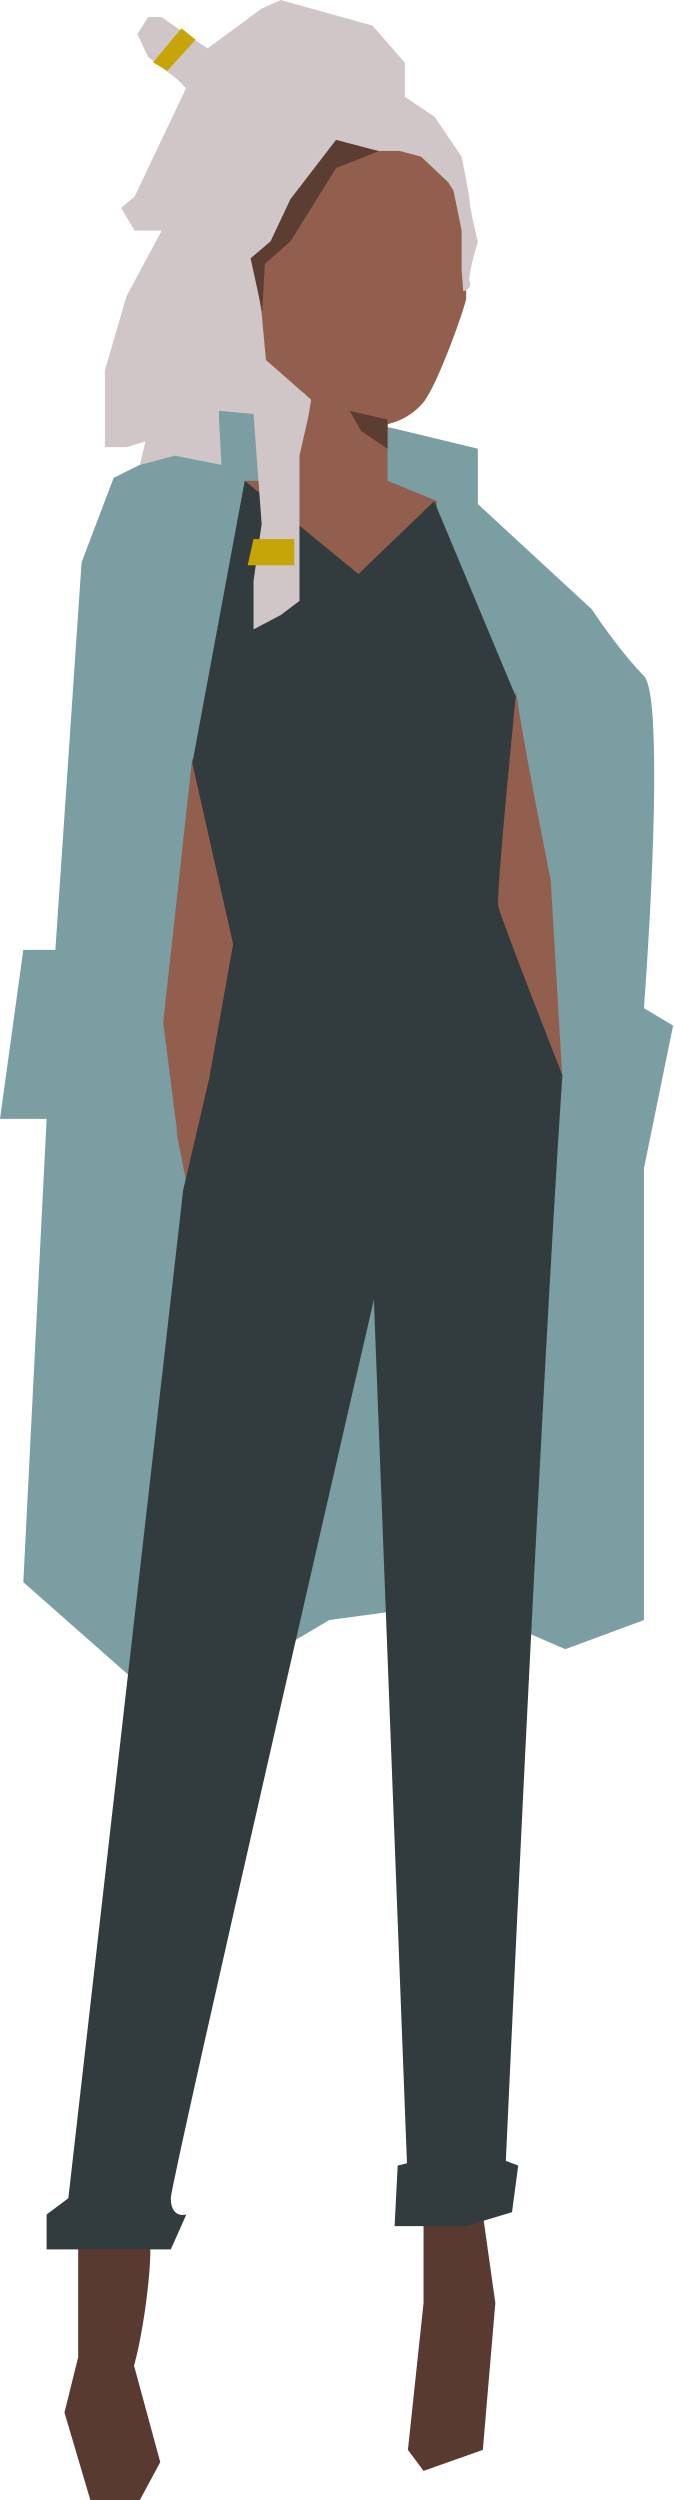
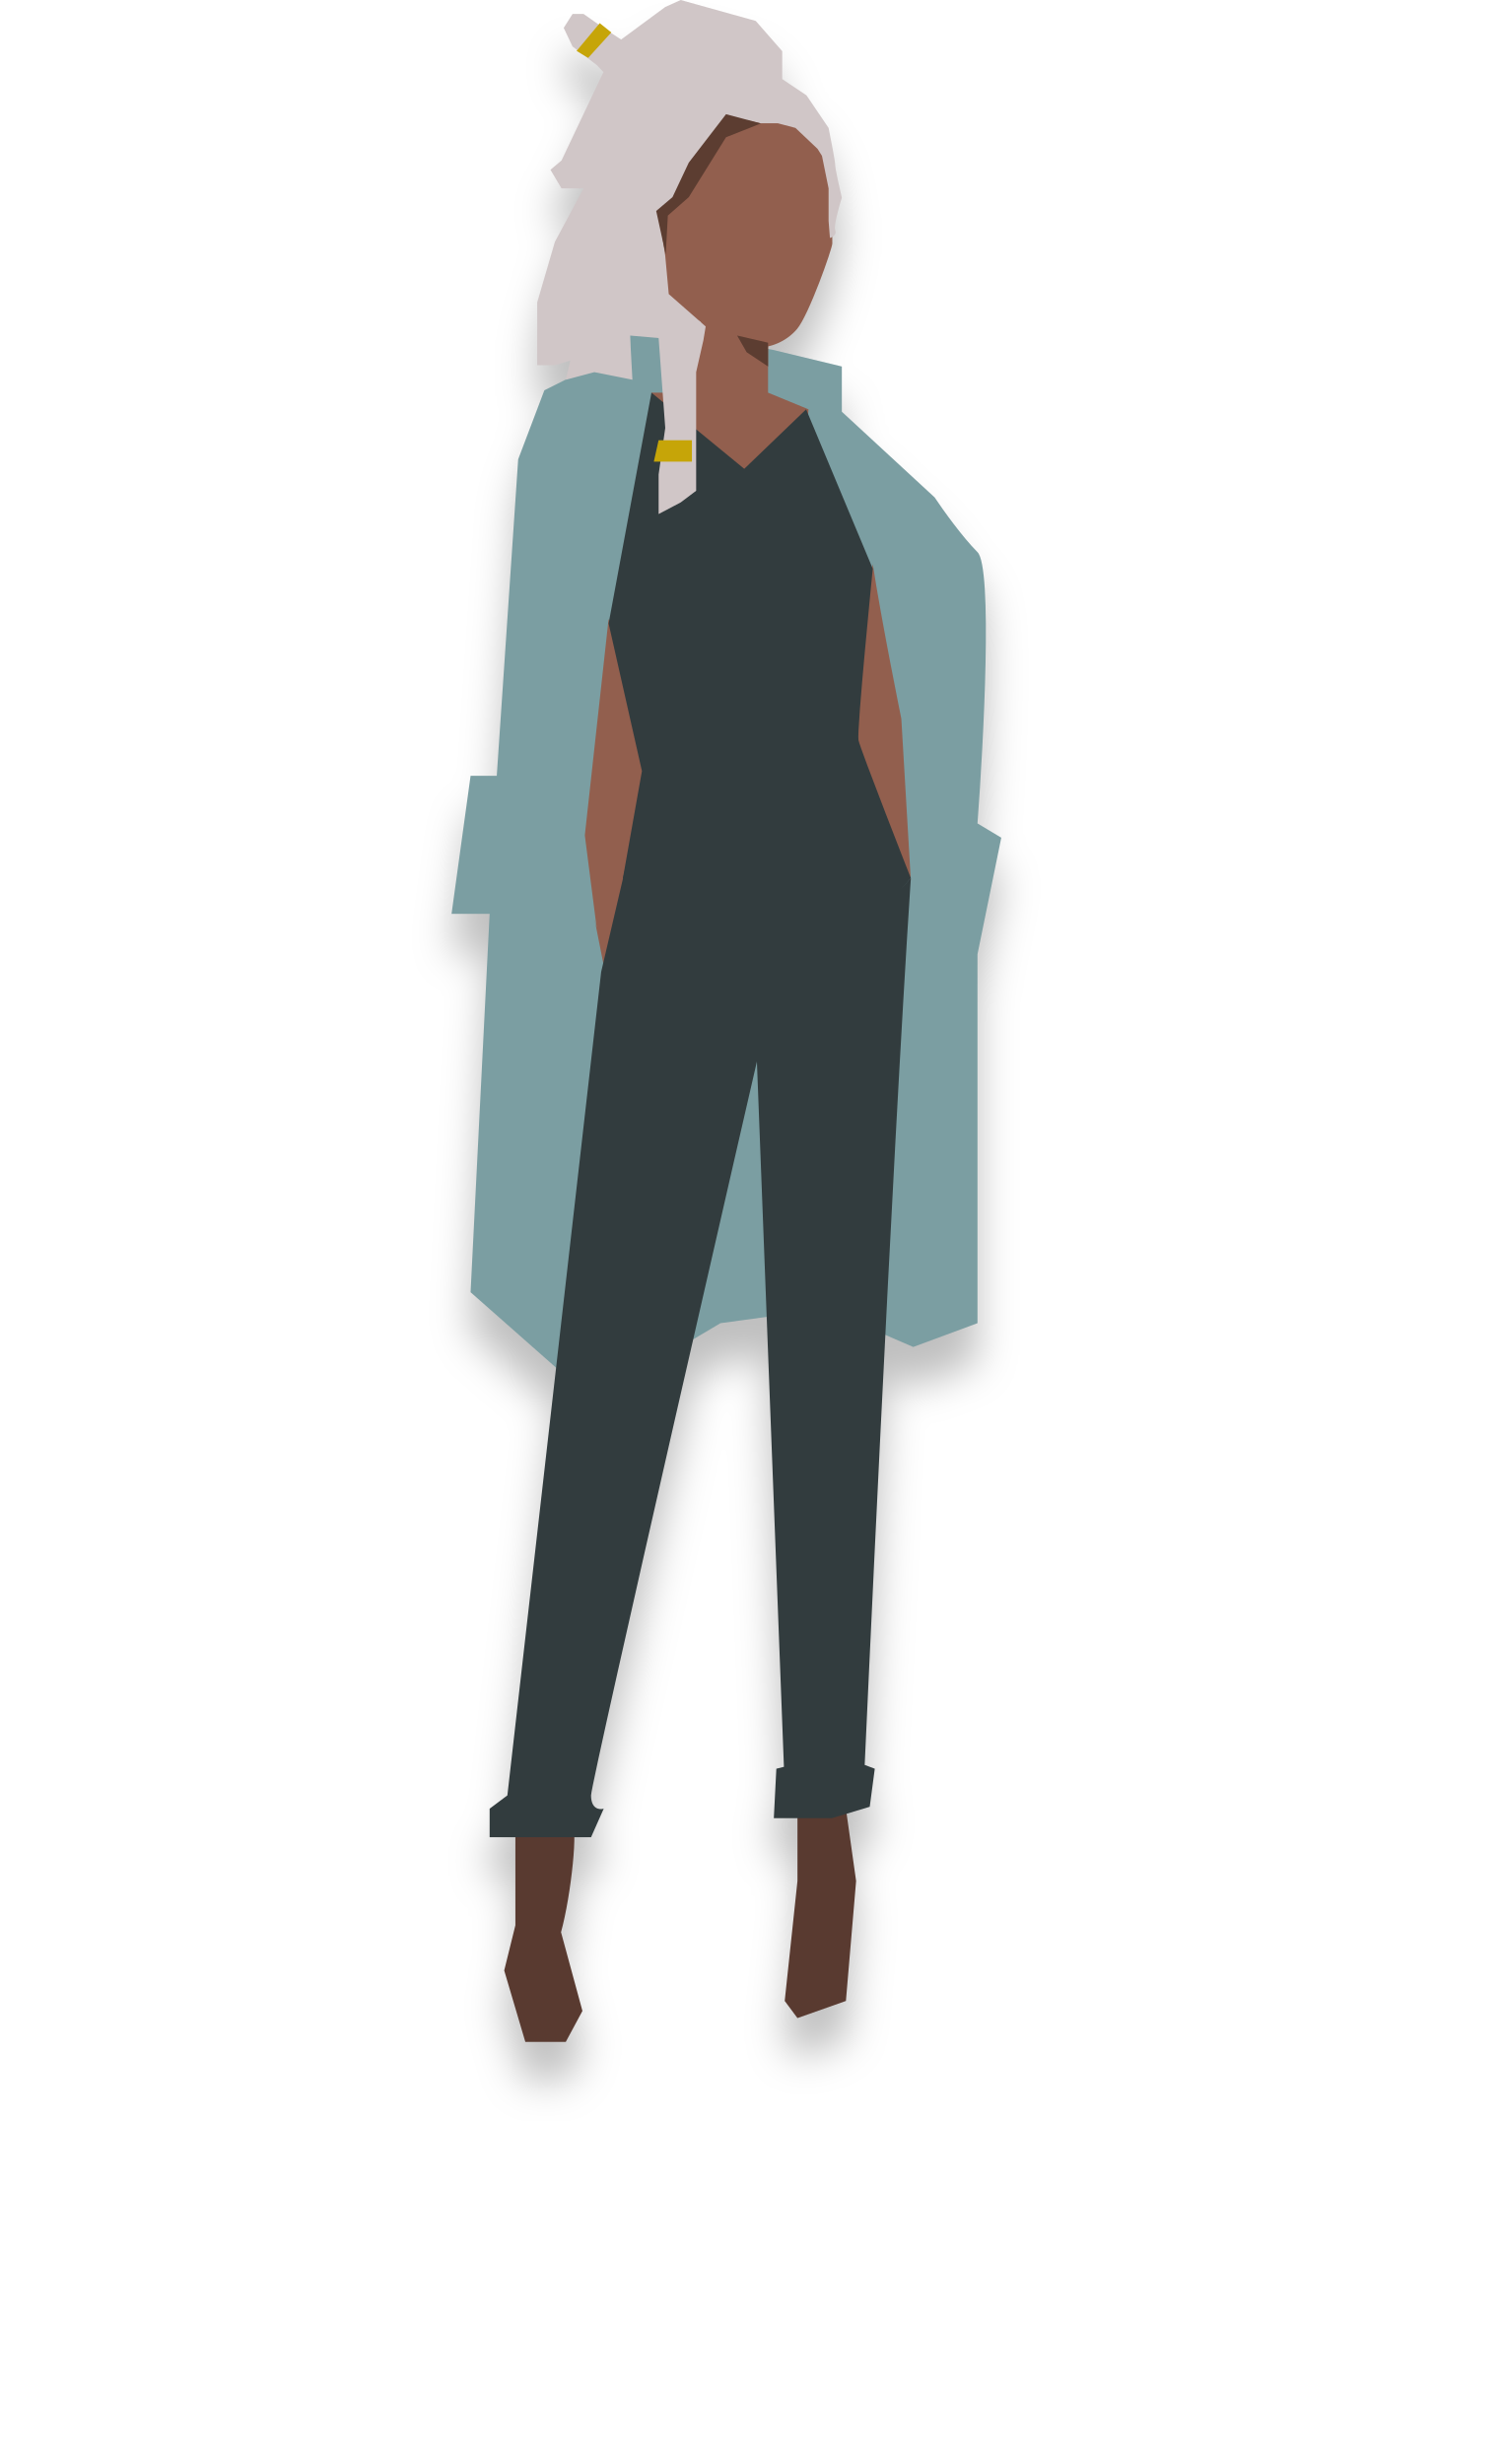
- <svg xmlns="http://www.w3.org/2000/svg" width="56" height="208" viewBox="0 0 56 208" fill="none">
-   <path d="M24.431 12.786C25.388 11.138 26.824 10.667 27.302 10.667C28.658 10.667 31.849 10.761 33.763 11.138C34.337 11.138 36.714 13.179 37.831 14.199C38.788 18.674 38.788 22.677 38.788 24.797C38.788 25.323 36.395 32.097 35.199 33.51C34.002 34.923 32.327 35.394 31.37 35.394C30.605 35.394 24.431 33.039 21.799 29.978L21.081 25.974L20.363 19.851C21.4 18.046 23.666 14.105 24.431 12.786Z" fill="#925F4E" />
-   <path d="M6.503 196.121V185.697H12.207C12.968 185.697 12.181 193.115 11.152 196.824L13.333 204.849L11.636 208H7.515L5.364 200.727L6.503 196.121Z" fill="#593A30" />
-   <path d="M35.238 191.612V184.242H40.173L41.212 191.612L40.173 203.83L35.238 205.576L33.939 203.83L35.238 191.612Z" fill="#593A30" />
-   <path d="M31.558 8.353C32.311 8.911 32.813 10.446 32.97 11.143L28.029 12.073C26.068 14.786 22.099 20.303 21.911 20.675C21.723 21.047 20.107 21.916 19.323 22.303H16.97V19.281L20.499 16.491L24.97 9.051C25.676 8.663 27.417 7.795 28.734 7.423C30.381 6.958 30.617 7.656 31.558 8.353Z" fill="#D1C7C8" />
-   <path d="M14.303 142.546L1.939 131.636L3.879 93.091H0L1.939 79.03H4.606L6.788 46.788L9.455 39.758L14.303 37.333L18.182 38.303V33.94H24L32.727 35.636L39.758 37.333V41.94L49.212 50.667C50.02 51.879 52.024 54.691 53.576 56.242C55.127 57.794 54.222 75.313 53.576 83.879L56 85.333L53.576 97.212V134.788L47.03 137.212L38.061 133.333L27.394 134.788L14.303 142.546Z" fill="#7B9EA2" />
-   <path d="M13.576 85.091L16 63.031L20.121 79.273L15.515 98.424L14.562 93.613L14.788 94.546L13.576 85.091Z" fill="#925F4E" />
-   <path d="M40.727 75.394L42.909 57.455C43.798 63.273 45.818 73.212 45.818 73.212L46.788 89.697L40.727 75.394Z" fill="#925F4E" />
-   <path d="M15.243 98.993L17.697 88.485L31.515 106.355C31.515 106.355 14.21 181.494 14.21 182.889C14.21 184.284 15.071 184.374 15.502 184.245L14.21 187.152H7.236H3.879V184.245L5.687 182.889L15.243 98.993Z" fill="#323C3E" />
-   <path d="M31.03 106.164L46.788 89.455C44.817 119.356 42.086 179.787 42.086 179.787L43.115 180.175L42.601 184.05L38.744 185.212H32.83L33.087 180.175L33.859 179.981L31.03 106.164Z" fill="#323C3E" />
-   <path d="M20.363 40H24.242L25.454 32.485L32.242 34.424V40L36.364 41.697C36.364 41.697 34.424 65.212 34.182 65.697H25.454L20.363 40Z" fill="#925F4E" />
-   <path d="M16 63.515L20.364 40L29.818 47.758L36.121 41.697L42.909 57.94C42.909 57.94 41.261 74.424 41.455 75.394C41.648 76.364 46.788 89.455 46.788 89.455L31.03 107.879L17.454 89.455L19.394 78.546L16 63.515Z" fill="#323C3E" />
-   <path d="M39.083 23.457C39.263 23.836 38.845 24.163 38.545 24.242L38.408 22.509V19.192L37.734 15.875L37.284 15.164L35.035 13.032L33.237 12.558H31.438L28.065 11.847L25.816 13.506L22.668 20.14L21.094 21.561L21.769 26.063L22.127 29.956L25.888 33.258L25.653 34.673L24.917 37.91V46.914V49.994L23.343 51.179L21.094 52.364V48.336L21.769 43.597L21.094 34.437L18.182 34.182L18.424 38.683L14.545 37.91L11.636 38.683L12.1 36.726L10.526 37.2H8.727V30.802L10.526 24.642L13.449 19.192H11.201L10.076 17.297L11.201 16.349L15.473 7.345L14.798 6.634L12.325 4.739L11.425 2.843L12.325 1.422H13.449L15.473 2.843L17.272 4.028L21.769 0.711L23.343 0L30.988 2.132L33.686 5.213V8.056L36.16 9.715L38.408 13.032C38.633 14.137 39.083 16.444 39.083 16.823C39.083 17.202 39.533 19.192 39.758 20.14C39.458 21.088 38.903 23.078 39.083 23.457Z" fill="#D0C6C7" />
-   <path d="M27.959 13.982L31.515 12.575L27.959 11.636L24.167 16.563L22.508 20.082L20.848 21.49L21.818 25.939L22.034 21.959L24.167 20.082L27.959 13.982Z" fill="#5C3D31" />
-   <path d="M32.242 34.909L29.091 34.182L30.061 35.879L32.242 37.333V34.909Z" fill="#5C3D31" />
-   <path d="M24.485 44.848H21.091L20.606 47.03H24.485V44.848Z" fill="#C6A508" />
-   <path d="M13.916 5.897L16.275 3.302L15.096 2.359L12.737 5.189L13.916 5.897Z" fill="#C6A508" />
+ <svg xmlns="http://www.w3.org/2000/svg" width="153" height="251" viewBox="0 0 153 251" fill="none">
+   <g filter="url(#filter0_d)">
+     <path d="M70.431 12.786C71.388 11.138 72.824 10.667 73.302 10.667C74.658 10.667 77.849 10.761 79.763 11.138C80.337 11.138 82.714 13.179 83.831 14.199C84.788 18.674 84.788 22.677 84.788 24.797C84.788 25.323 82.395 32.097 81.199 33.51C80.002 34.923 78.327 35.394 77.37 35.394C76.605 35.394 70.431 33.039 67.799 29.978L67.081 25.974L66.364 19.851C67.4 18.046 69.665 14.105 70.431 12.786Z" fill="#925F4E" />
+     <path d="M52.503 196.121V185.697H58.207C58.968 185.697 58.181 193.115 57.151 196.824L59.333 204.849L57.636 208H53.515L51.364 200.727L52.503 196.121Z" fill="#593A30" />
+     <path d="M81.238 191.612V184.242H86.173L87.212 191.612L86.173 203.83L81.238 205.576L79.939 203.83L81.238 191.612Z" fill="#593A30" />
+     <path d="M77.558 8.353C78.311 8.911 78.813 10.446 78.97 11.143L74.029 12.073C72.068 14.786 68.099 20.303 67.911 20.675C67.723 21.047 66.107 21.916 65.323 22.303H62.97V19.281L66.499 16.491L70.97 9.051C71.676 8.663 73.417 7.795 74.734 7.423C76.382 6.958 76.617 7.656 77.558 8.353Z" fill="#D1C7C8" />
+     <path d="M60.303 142.546L47.939 131.636L49.879 93.091H46L47.939 79.03H50.606L52.788 46.788L55.455 39.758L60.303 37.333L64.182 38.303V33.94H70L78.727 35.636L85.758 37.333V41.94L95.212 50.667C96.02 51.879 98.024 54.691 99.576 56.242C101.127 57.794 100.222 75.313 99.576 83.879L102 85.333L99.576 97.212V134.788L93.03 137.212L84.061 133.333L73.394 134.788L60.303 142.546Z" fill="#7B9EA2" />
+     <path d="M59.576 85.091L62 63.031L66.121 79.273L61.515 98.424L60.562 93.613L60.788 94.546L59.576 85.091Z" fill="#925F4E" />
+     <path d="M86.727 75.394L88.909 57.455C89.798 63.273 91.818 73.212 91.818 73.212L92.788 89.697L86.727 75.394Z" fill="#925F4E" />
+     <path d="M61.243 98.993L63.697 88.485L77.515 106.355C77.515 106.355 60.21 181.494 60.21 182.889C60.21 184.284 61.071 184.374 61.502 184.245L60.21 187.152H53.236H49.879V184.245L51.687 182.889L61.243 98.993Z" fill="#323C3E" />
+     <path d="M77.03 106.164L92.788 89.455C90.817 119.356 88.086 179.787 88.086 179.787L89.115 180.175L88.601 184.05L84.744 185.212H78.83L79.087 180.175L79.859 179.981L77.03 106.164Z" fill="#323C3E" />
+     <path d="M66.364 40H70.242L71.454 32.485L78.242 34.424V40L82.364 41.697C82.364 41.697 80.424 65.212 80.182 65.697H71.454L66.364 40Z" fill="#925F4E" />
+     <path d="M62 63.515L66.364 40L75.818 47.758L82.121 41.697L88.909 57.94C88.909 57.94 87.261 74.424 87.454 75.394C87.648 76.364 92.788 89.455 92.788 89.455L77.03 107.879L63.455 89.455L65.394 78.546L62 63.515Z" fill="#323C3E" />
+     <path d="M85.083 23.457C85.263 23.836 84.845 24.163 84.545 24.242L84.408 22.509V19.192L83.734 15.875L83.284 15.164L81.035 13.032L79.237 12.558H77.438L74.065 11.847L71.816 13.506L68.668 20.14L67.094 21.561L67.769 26.063L68.127 29.956L71.888 33.258L71.653 34.673L70.917 37.91V46.914V49.994L69.343 51.179L67.094 52.364V48.336L67.769 43.597L67.094 34.437L64.182 34.182L64.424 38.683L60.545 37.91L57.636 38.683L58.1 36.726L56.526 37.2H54.727V30.802L56.526 24.642L59.449 19.192H57.201L56.076 17.297L57.201 16.349L61.473 7.345L60.798 6.634L58.325 4.739L57.425 2.843L58.325 1.422H59.449L61.473 2.843L63.272 4.028L67.769 0.711L69.343 0L76.988 2.132L79.686 5.213V8.056L82.16 9.715L84.408 13.032C84.633 14.137 85.083 16.444 85.083 16.823C85.083 17.202 85.533 19.192 85.757 20.14C85.458 21.088 84.903 23.078 85.083 23.457Z" fill="#D0C6C7" />
+     <path d="M73.96 13.982L77.515 12.575L73.96 11.636L70.167 16.563L68.508 20.082L66.848 21.49L67.818 25.939L68.034 21.959L70.167 20.082L73.96 13.982Z" fill="#5C3D31" />
+     <path d="M78.243 34.909L75.091 34.182L76.061 35.879L78.243 37.333V34.909Z" fill="#5C3D31" />
+     <path d="M70.485 44.848H67.091L66.606 47.03H70.485V44.848Z" fill="#C6A508" />
+     <path d="M59.916 5.897L62.275 3.302L61.096 2.359L58.737 5.189L59.916 5.897Z" fill="#C6A508" />
+   </g>
+   <defs>
+     <filter id="filter0_d" x="42" y="0" width="64" height="216" filterUnits="userSpaceOnUse" color-interpolation-filters="sRGB">
+       <feFlood flood-opacity="0" result="BackgroundImageFix" />
+       <feColorMatrix in="SourceAlpha" type="matrix" values="0 0 0 0 0 0 0 0 0 0 0 0 0 0 0 0 0 0 127 0" />
+       <feOffset dy="4" />
+       <feGaussianBlur stdDeviation="2" />
+       <feColorMatrix type="matrix" values="0 0 0 0 0 0 0 0 0 0 0 0 0 0 0 0 0 0 0.25 0" />
+       <feBlend mode="normal" in2="BackgroundImageFix" result="effect1_dropShadow" />
+       <feBlend mode="normal" in="SourceGraphic" in2="effect1_dropShadow" result="shape" />
+     </filter>
+   </defs>
</svg>
